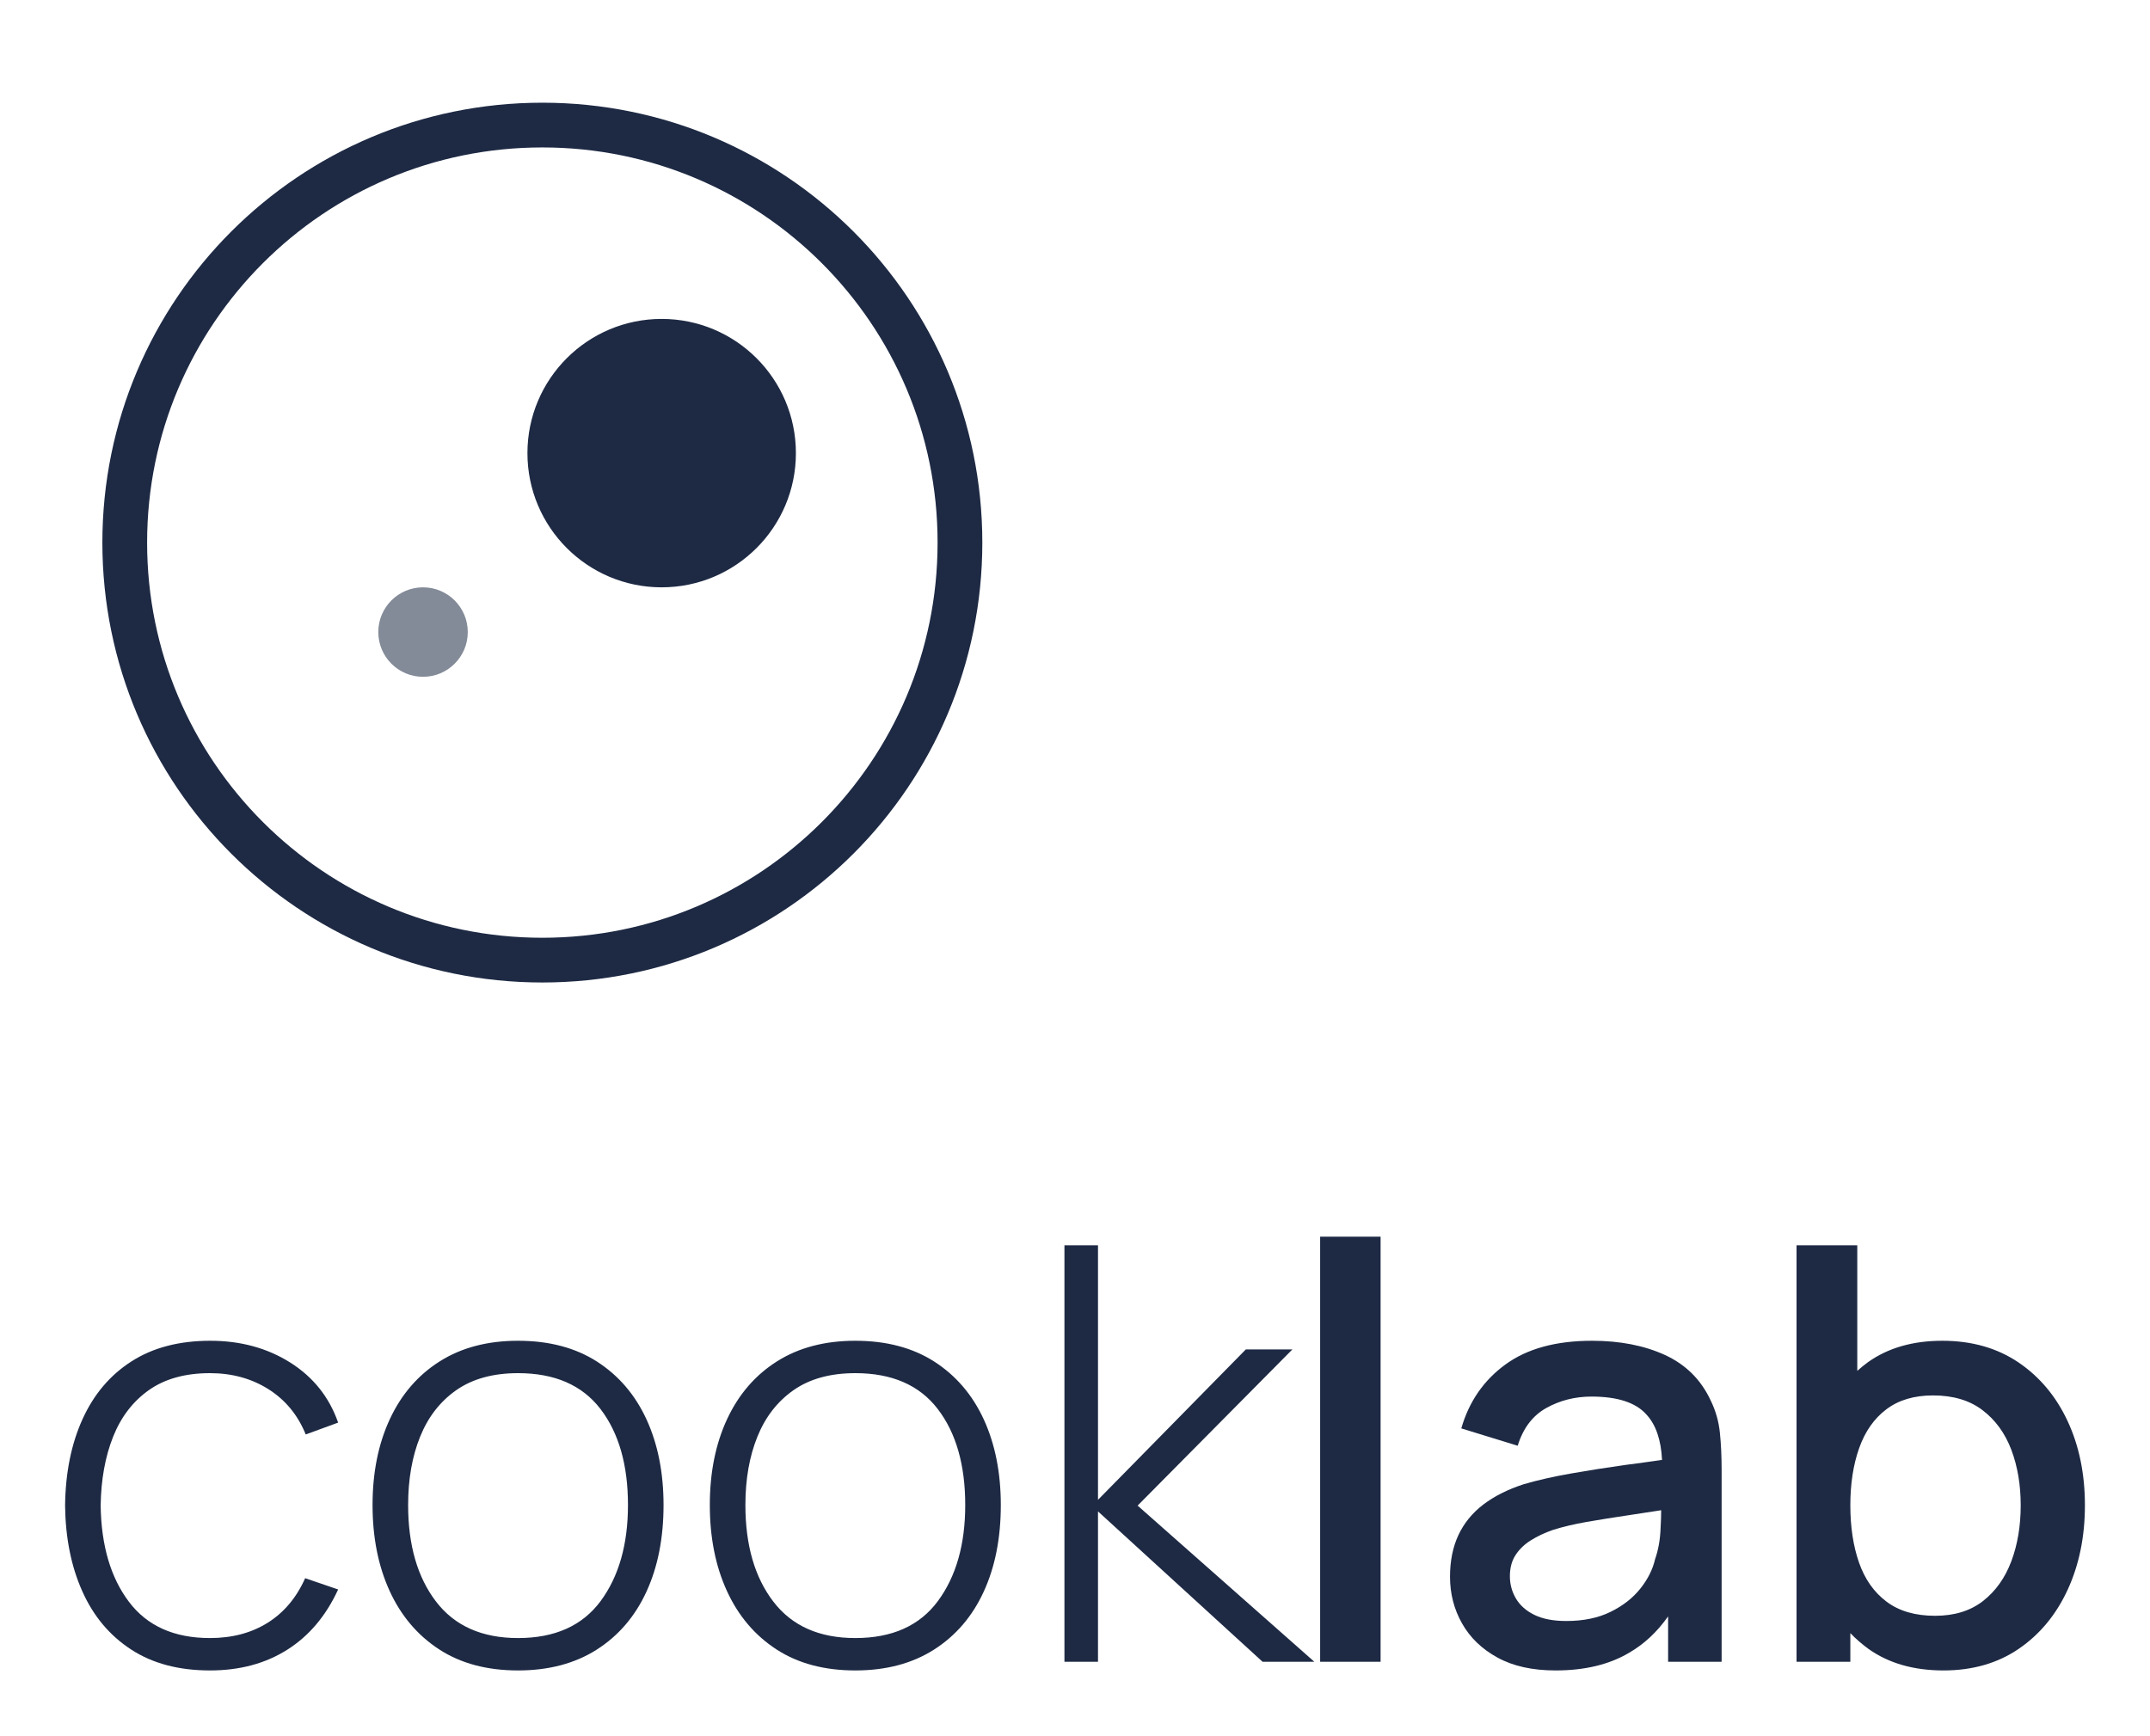
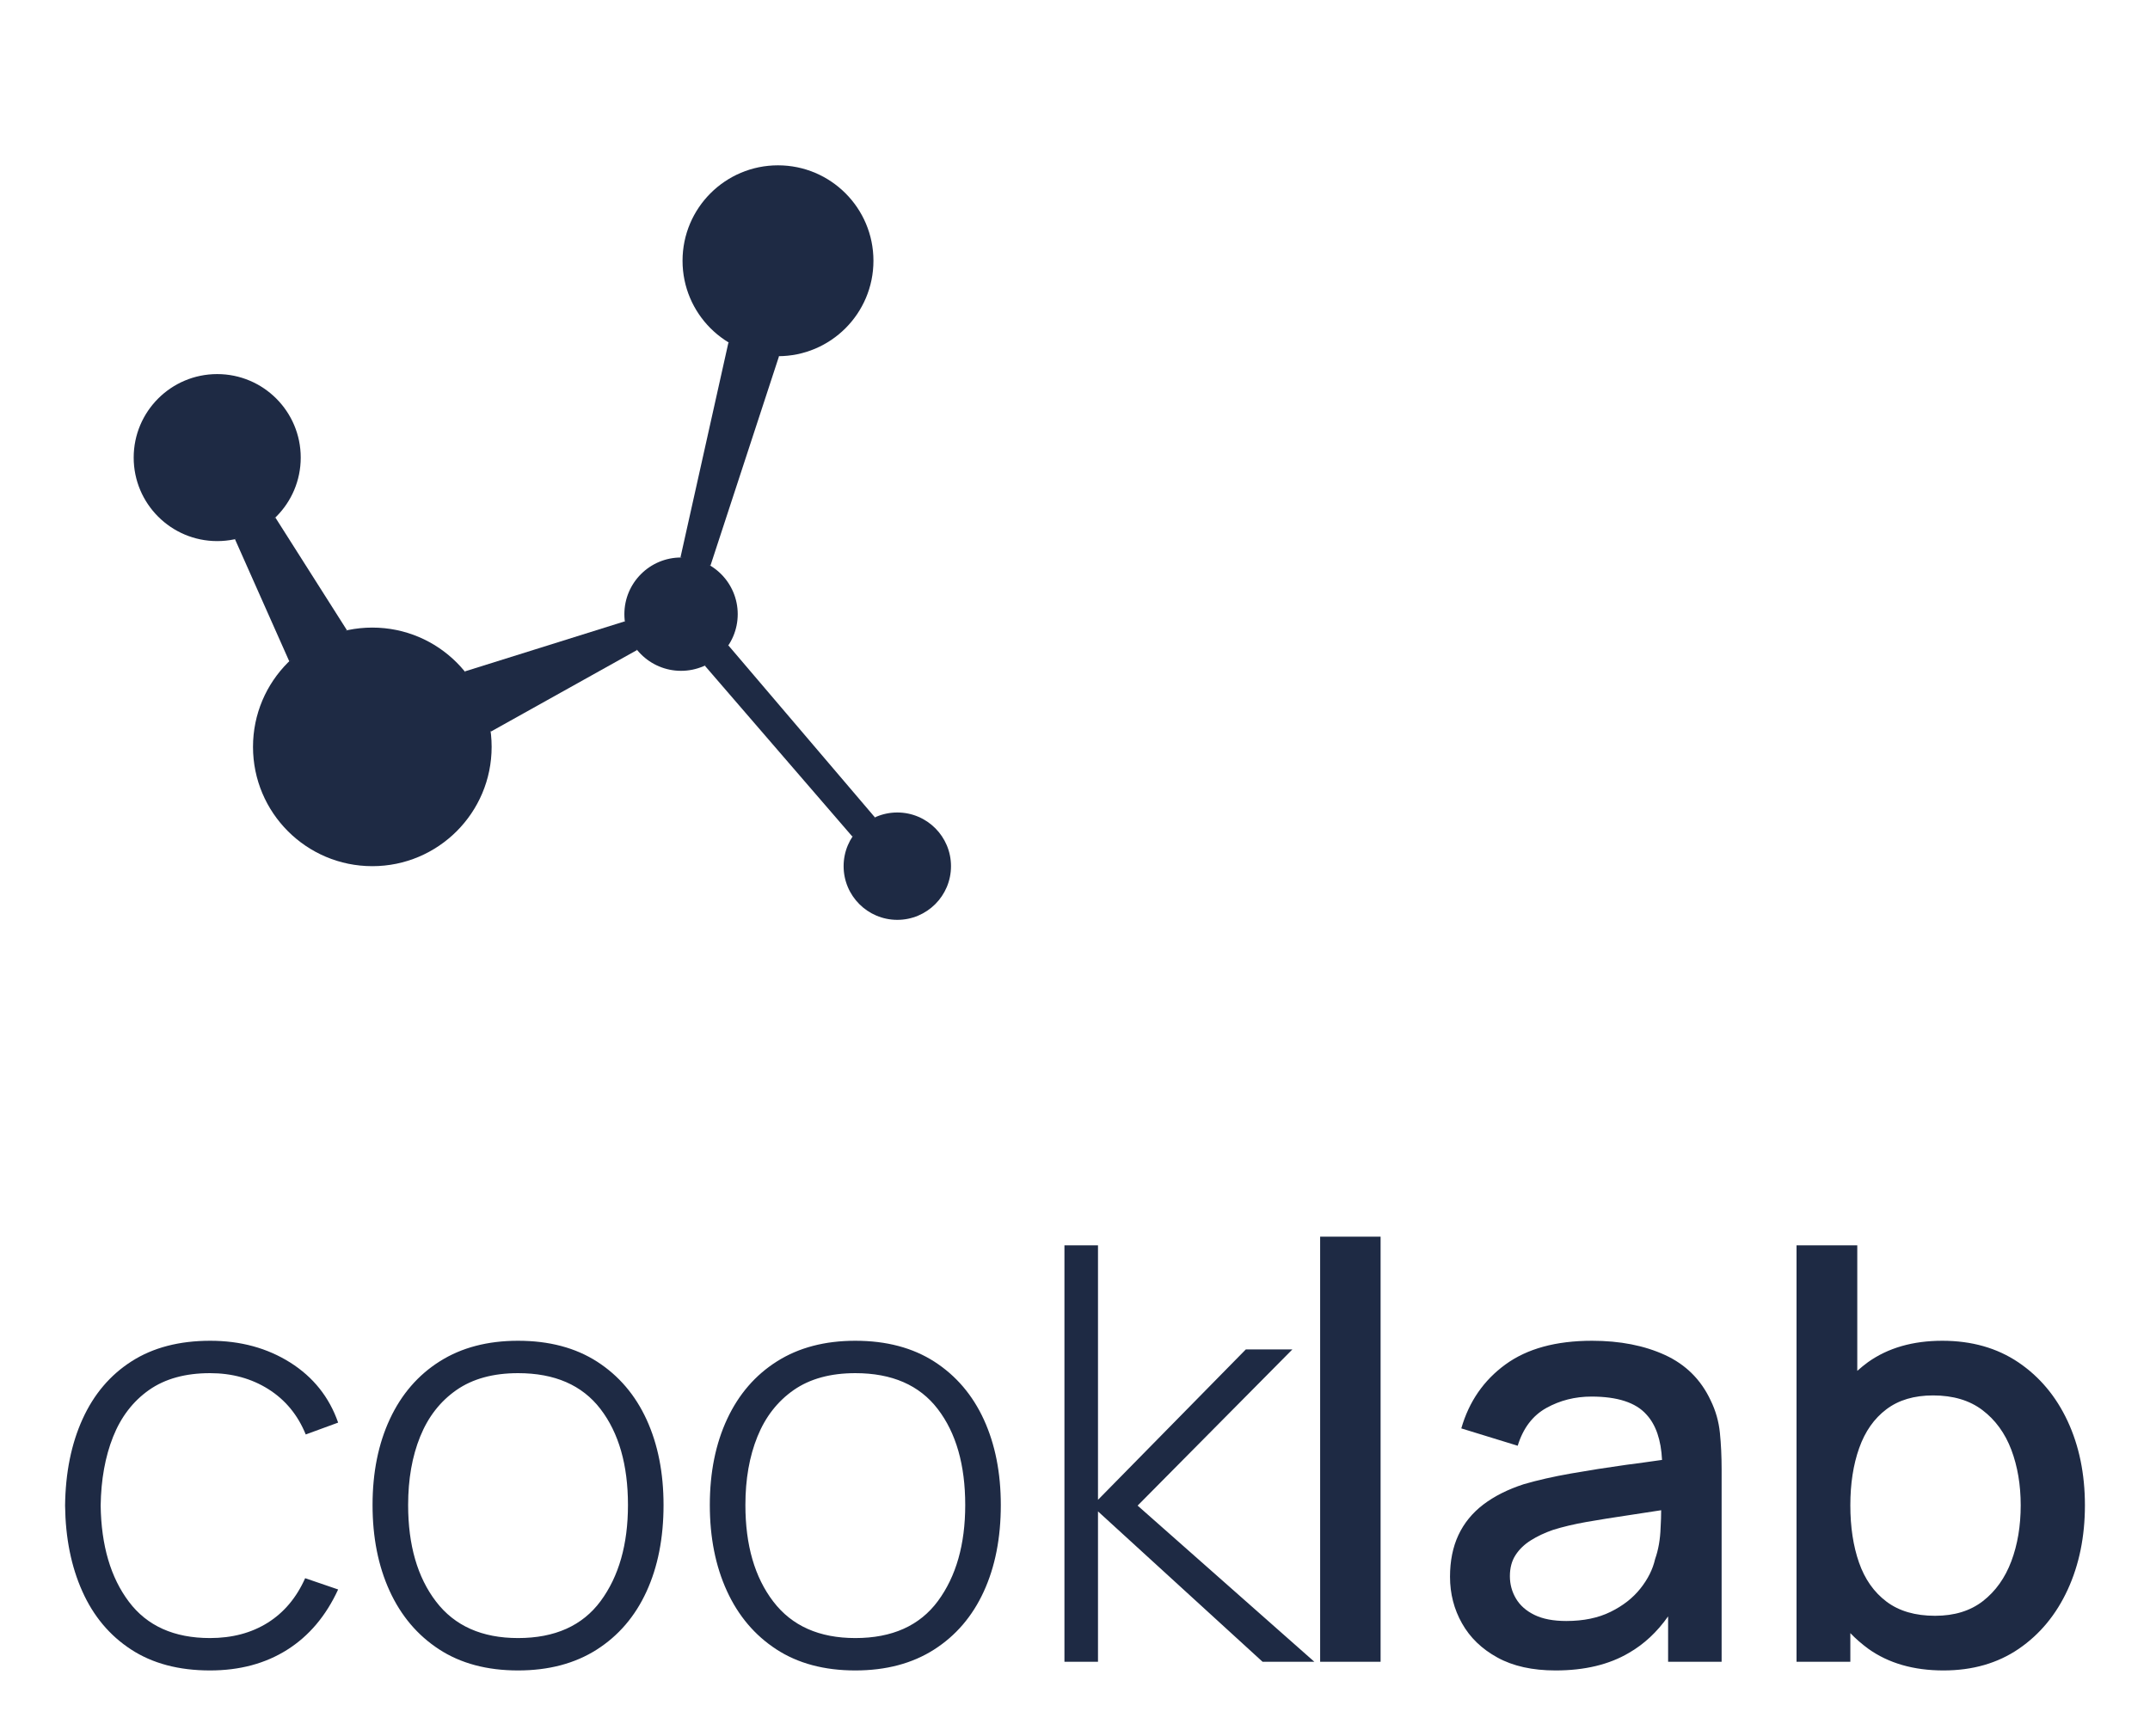
<svg xmlns="http://www.w3.org/2000/svg" viewBox="0 0 371.65 300.00" width="743" height="600">
-   <g transform="translate(11.25 11.25) scale(5.1563)">
-     <circle cx="16" cy="16" r="14" stroke="#1E2A44" stroke-width="1.5" fill="none" />
-     <circle cx="20" cy="13" r="4.5" fill="#1E2A44" />
-     <circle cx="12" cy="19" r="1.5" fill="#1E2A44" fill-opacity="0.55" />
+   <g transform="translate(11.25 11.25) scale(2.57812)">
+     <path d="M18.9 37.88L14.1 30.32L11.39 31.77L15.03 39.96Z" fill="#1E2A44" />
+     <path d="M28.54 44.68L38.36 39.2L37.53 37.28L26.8 40.64Z" fill="#1E2A44" />
+     <path d="M42.89 40.25L52.79 51.72L54.3 50.43L44.47 38.89Z" fill="#1E2A44" />
+     <path d="M43.27 33.55L47.87 19.5L44.48 18.57L41.26 33Z" fill="#1E2A44" />
+     <circle cx="20.6" cy="45.7" r="8" fill="#1E2A44" />
+     <circle cx="47.8" cy="13.1" r="6.4" fill="#1E2A44" />
+     <circle cx="10.2" cy="26.3" r="5.6" fill="#1E2A44" />
+     <circle cx="41.3" cy="36.8" r="3.8" fill="#1E2A44" />
+     <circle cx="55.8" cy="53.7" r="3.6" fill="#1E2A44" />
  </g>
  <g transform="translate(7.25 287.25)" fill="#1E2A44">
    <path d="M29.05 1.50L29.05 1.50Q20.95 1.50 15.40-2.13Q9.85-5.75 6.98-12.18Q4.10-18.60 4-27L4-27Q4.10-35.55 7.03-41.98Q9.95-48.40 15.50-51.95Q21.05-55.50 29.10-55.50L29.10-55.50Q36.95-55.50 42.93-51.73Q48.90-47.95 51.20-41.35L51.20-41.35L45.60-39.30Q43.55-44.35 39.15-47.13Q34.75-49.90 29.05-49.90L29.05-49.90Q22.65-49.90 18.50-46.98Q14.35-44.05 12.30-38.90Q10.25-33.75 10.15-27L10.15-27Q10.30-16.65 15.03-10.38Q19.75-4.10 29.05-4.10L29.05-4.10Q34.80-4.10 39.03-6.75Q43.25-9.40 45.50-14.45L45.50-14.45L51.20-12.50Q48.05-5.65 42.40-2.08Q36.75 1.50 29.05 1.50ZM82.30 1.50L82.30 1.50Q74.25 1.50 68.65-2.15Q63.05-5.80 60.10-12.25Q57.15-18.70 57.15-27.10L57.15-27.10Q57.15-35.55 60.15-41.98Q63.15-48.40 68.78-51.95Q74.40-55.50 82.30-55.50L82.30-55.50Q90.35-55.50 95.98-51.88Q101.60-48.25 104.53-41.85Q107.45-35.45 107.45-27.10L107.45-27.10Q107.45-18.55 104.50-12.13Q101.55-5.70 95.90-2.10Q90.25 1.50 82.30 1.50ZM82.30-4.10L82.30-4.10Q91.85-4.10 96.58-10.50Q101.30-16.90 101.30-27.10L101.30-27.10Q101.30-37.50 96.55-43.70Q91.80-49.90 82.30-49.90L82.30-49.90Q75.85-49.90 71.65-46.98Q67.45-44.05 65.38-38.93Q63.30-33.80 63.30-27.10L63.30-27.10Q63.30-16.70 68.13-10.40Q72.95-4.10 82.30-4.10ZM140.60 1.50L140.60 1.50Q132.55 1.50 126.95-2.15Q121.35-5.80 118.40-12.25Q115.45-18.70 115.45-27.10L115.45-27.10Q115.45-35.55 118.45-41.98Q121.45-48.40 127.08-51.95Q132.70-55.50 140.60-55.50L140.60-55.50Q148.65-55.50 154.28-51.88Q159.90-48.25 162.83-41.85Q165.75-35.45 165.75-27.10L165.75-27.10Q165.75-18.55 162.80-12.13Q159.85-5.70 154.20-2.10Q148.55 1.50 140.60 1.50ZM140.60-4.10L140.60-4.10Q150.15-4.10 154.88-10.50Q159.60-16.90 159.60-27.10L159.60-27.10Q159.60-37.50 154.85-43.70Q150.10-49.90 140.60-49.90L140.60-49.90Q134.15-49.90 129.95-46.98Q125.75-44.05 123.68-38.93Q121.60-33.80 121.60-27.10L121.60-27.10Q121.60-16.70 126.43-10.40Q131.25-4.10 140.60-4.10ZM182.55 0L176.75 0L176.75-72L182.55-72L182.55-28L208.10-54L216.15-54L189.40-27L219.95 0L211.00 0L182.55-26L182.55 0Z" />
    <path d="M231.40 0L220.95 0L220.95-73.50L231.40-73.50L231.40 0ZM261.65 1.50L261.65 1.50Q255.65 1.50 251.60-0.73Q247.55-2.95 245.48-6.63Q243.40-10.30 243.40-14.70L243.40-14.70Q243.40-18.80 244.85-21.90Q246.30-25 249.15-27.18Q252.00-29.35 256.15-30.70L256.15-30.70Q259.75-31.75 264.30-32.55Q268.85-33.35 273.85-34.05L273.85-34.05Q276.95-34.45 280.05-34.90L280.05-34.90Q279.80-40.10 277.35-42.75L277.35-42.75Q274.60-45.85 267.85-45.85L267.85-45.85Q263.60-45.85 260.05-43.88Q256.50-41.90 255.10-37.35L255.10-37.35L245.35-40.35Q247.35-47.30 252.98-51.40Q258.60-55.50 267.95-55.50L267.95-55.50Q275.20-55.50 280.58-53.03Q285.95-50.55 288.45-45.20L288.45-45.20Q289.75-42.55 290.05-39.60Q290.35-36.65 290.35-33.25L290.35-33.25L290.35 0L281.10 0L281.10-7.85Q278.25-3.80 274.35-1.55L274.35-1.55Q269.20 1.50 261.65 1.50ZM263.50-7.05L263.50-7.05Q267.95-7.05 271.15-8.63Q274.35-10.20 276.30-12.65Q278.25-15.10 278.85-17.75L278.85-17.75Q279.70-20.15 279.80-23.15L279.80-23.15Q279.90-24.85 279.90-26.20L279.90-26.20Q276.95-25.75 274.35-25.35L274.35-25.35Q270.30-24.75 267.03-24.18Q263.75-23.60 261.20-22.80L261.20-22.80Q259.05-22.05 257.38-21Q255.70-19.95 254.73-18.45Q253.75-16.95 253.75-14.80L253.75-14.80Q253.75-12.70 254.80-10.93Q255.85-9.15 258.00-8.10Q260.15-7.05 263.50-7.05ZM328.70 1.50L328.70 1.50Q320.95 1.50 315.70-2.25L315.70-2.25Q314-3.50 312.60-4.95L312.60-4.95L312.60 0L303.30 0L303.30-72L313.80-72L313.80-50.30Q314.70-51.10 315.65-51.80L315.65-51.80Q320.85-55.50 328.50-55.50L328.50-55.50Q336.10-55.50 341.63-51.78Q347.15-48.05 350.15-41.63Q353.15-35.20 353.15-27.05L353.15-27.05Q353.15-18.95 350.18-12.48Q347.20-6 341.73-2.25Q336.25 1.50 328.70 1.50ZM327.25-7.95L327.25-7.95Q332.25-7.95 335.53-10.50Q338.80-13.05 340.43-17.38Q342.05-21.70 342.05-27.05L342.05-27.05Q342.05-32.35 340.43-36.65Q338.80-40.95 335.45-43.50Q332.10-46.05 326.90-46.05L326.90-46.05Q322-46.05 318.83-43.65Q315.65-41.25 314.13-36.95Q312.60-32.65 312.60-27.05L312.60-27.05Q312.60-21.45 314.10-17.15Q315.60-12.85 318.85-10.40Q322.10-7.95 327.25-7.95Z" />
  </g>
</svg>
